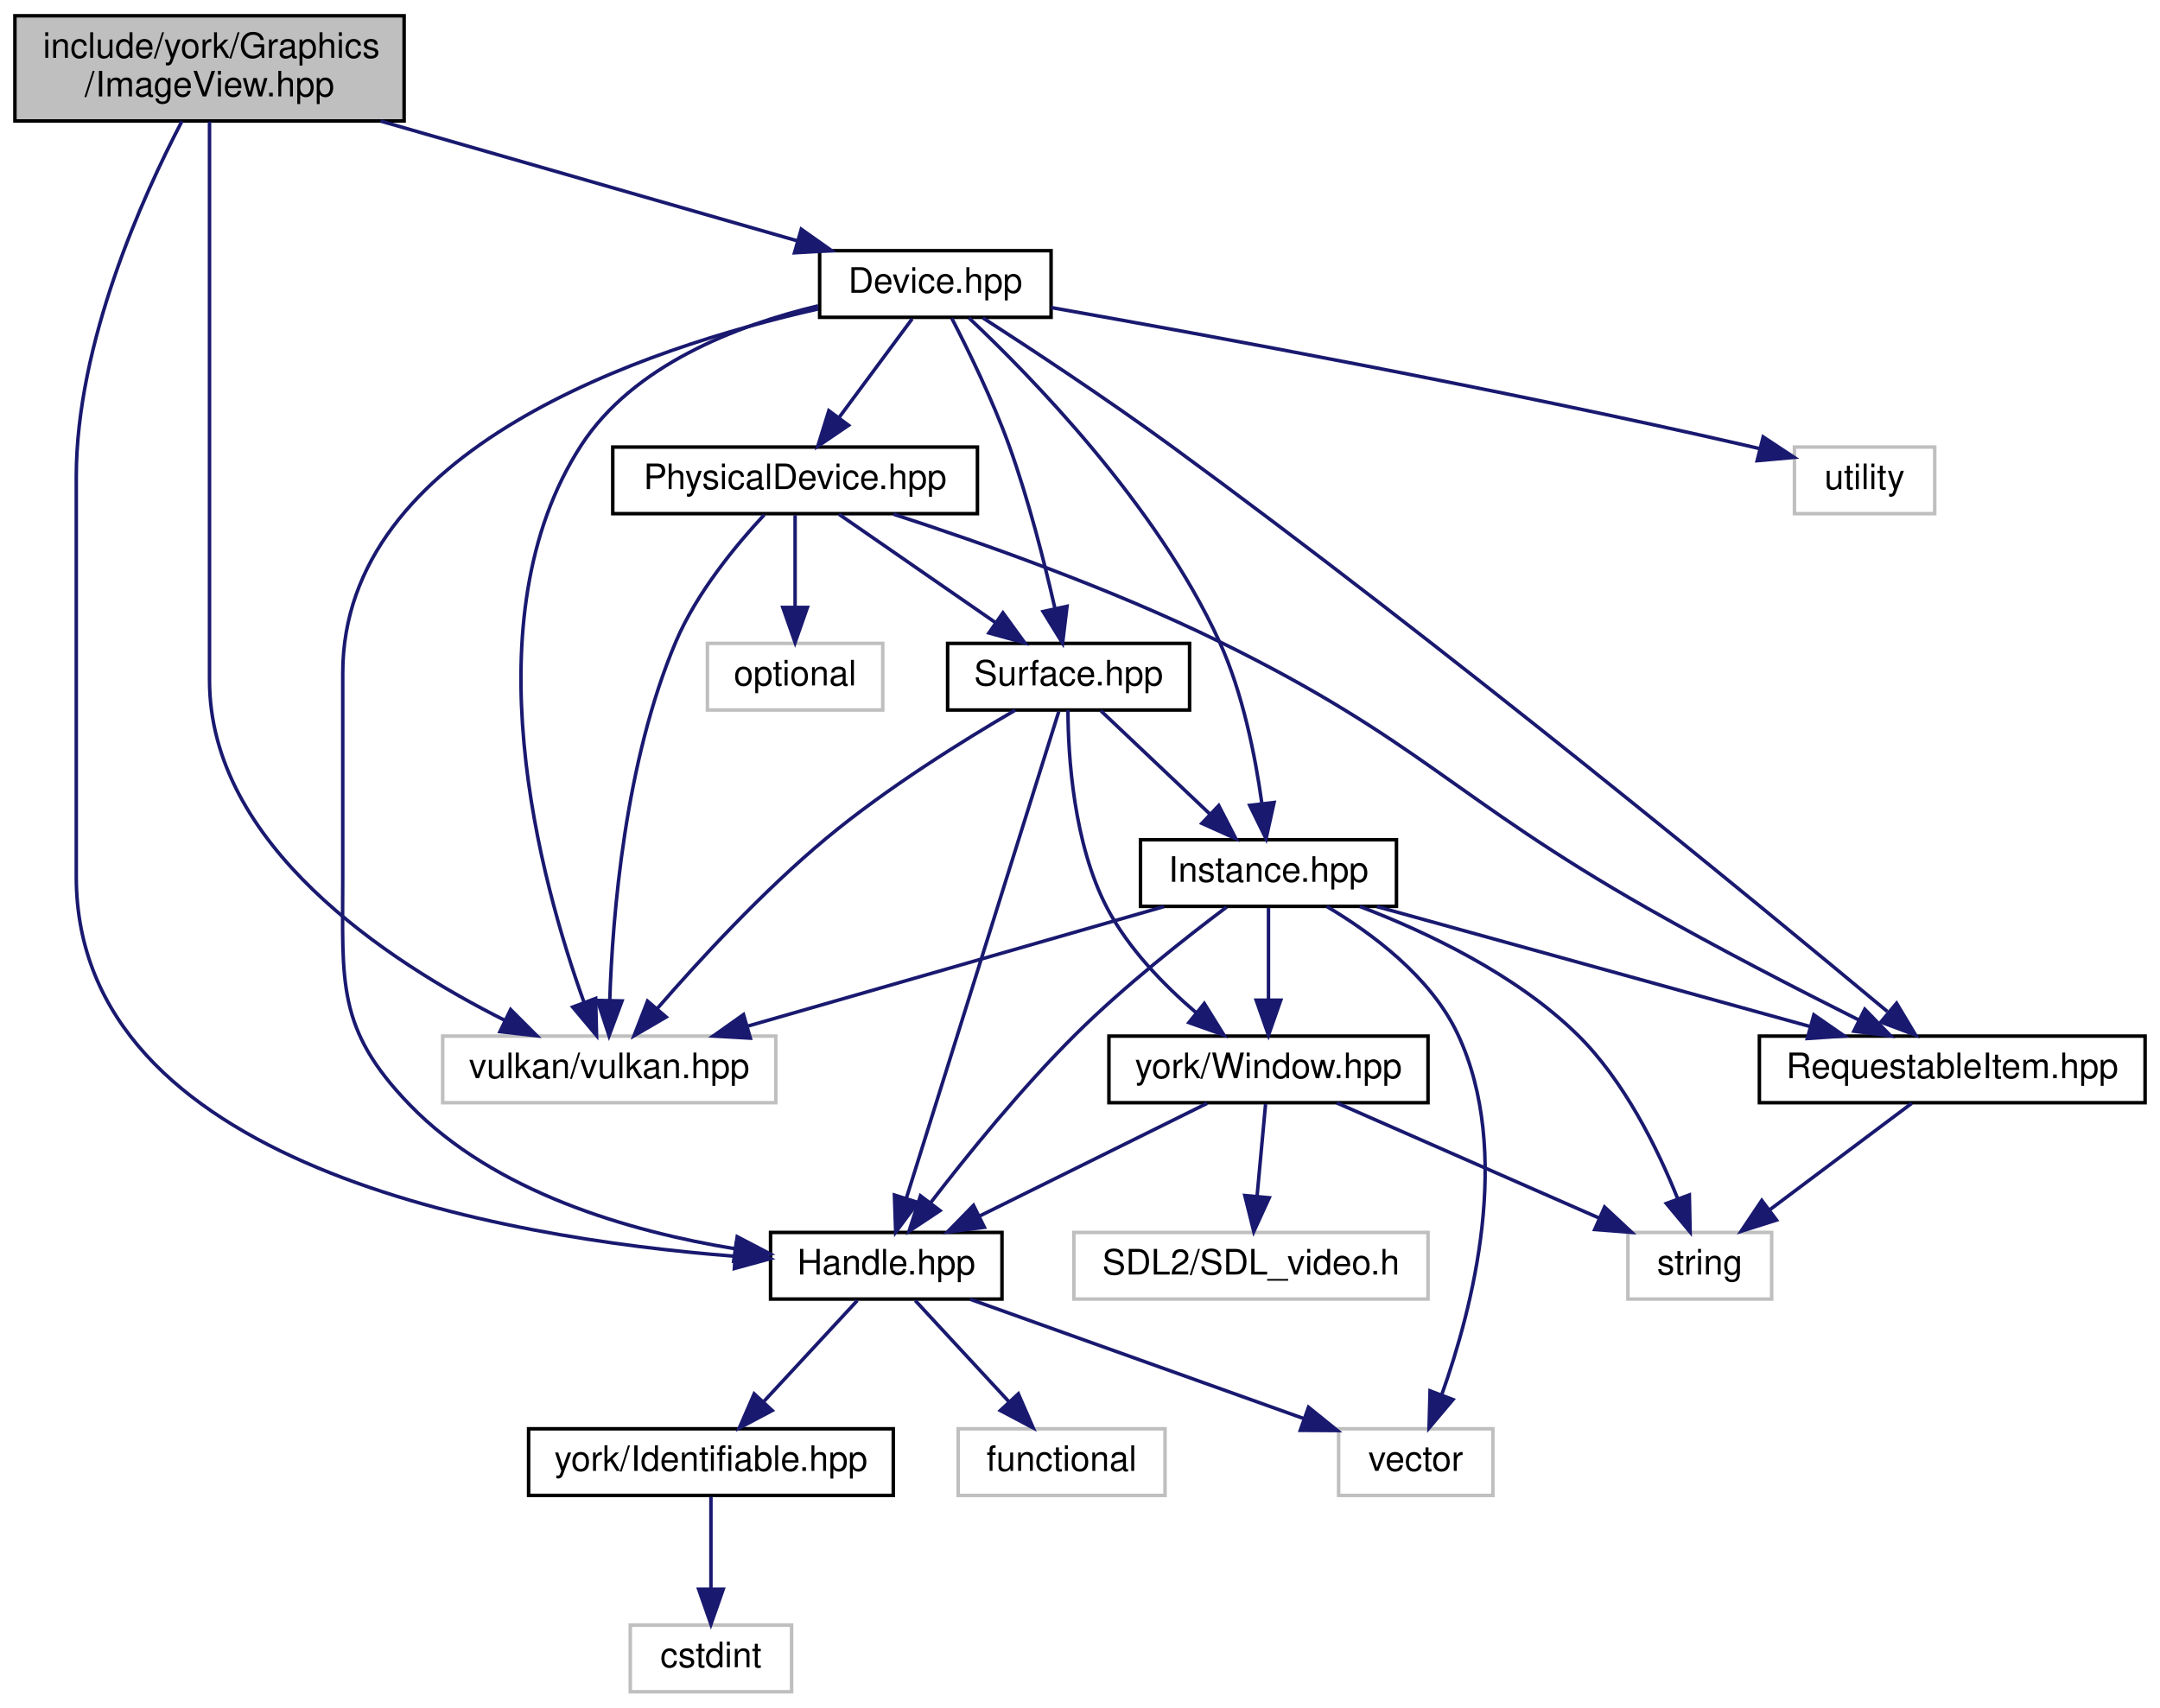
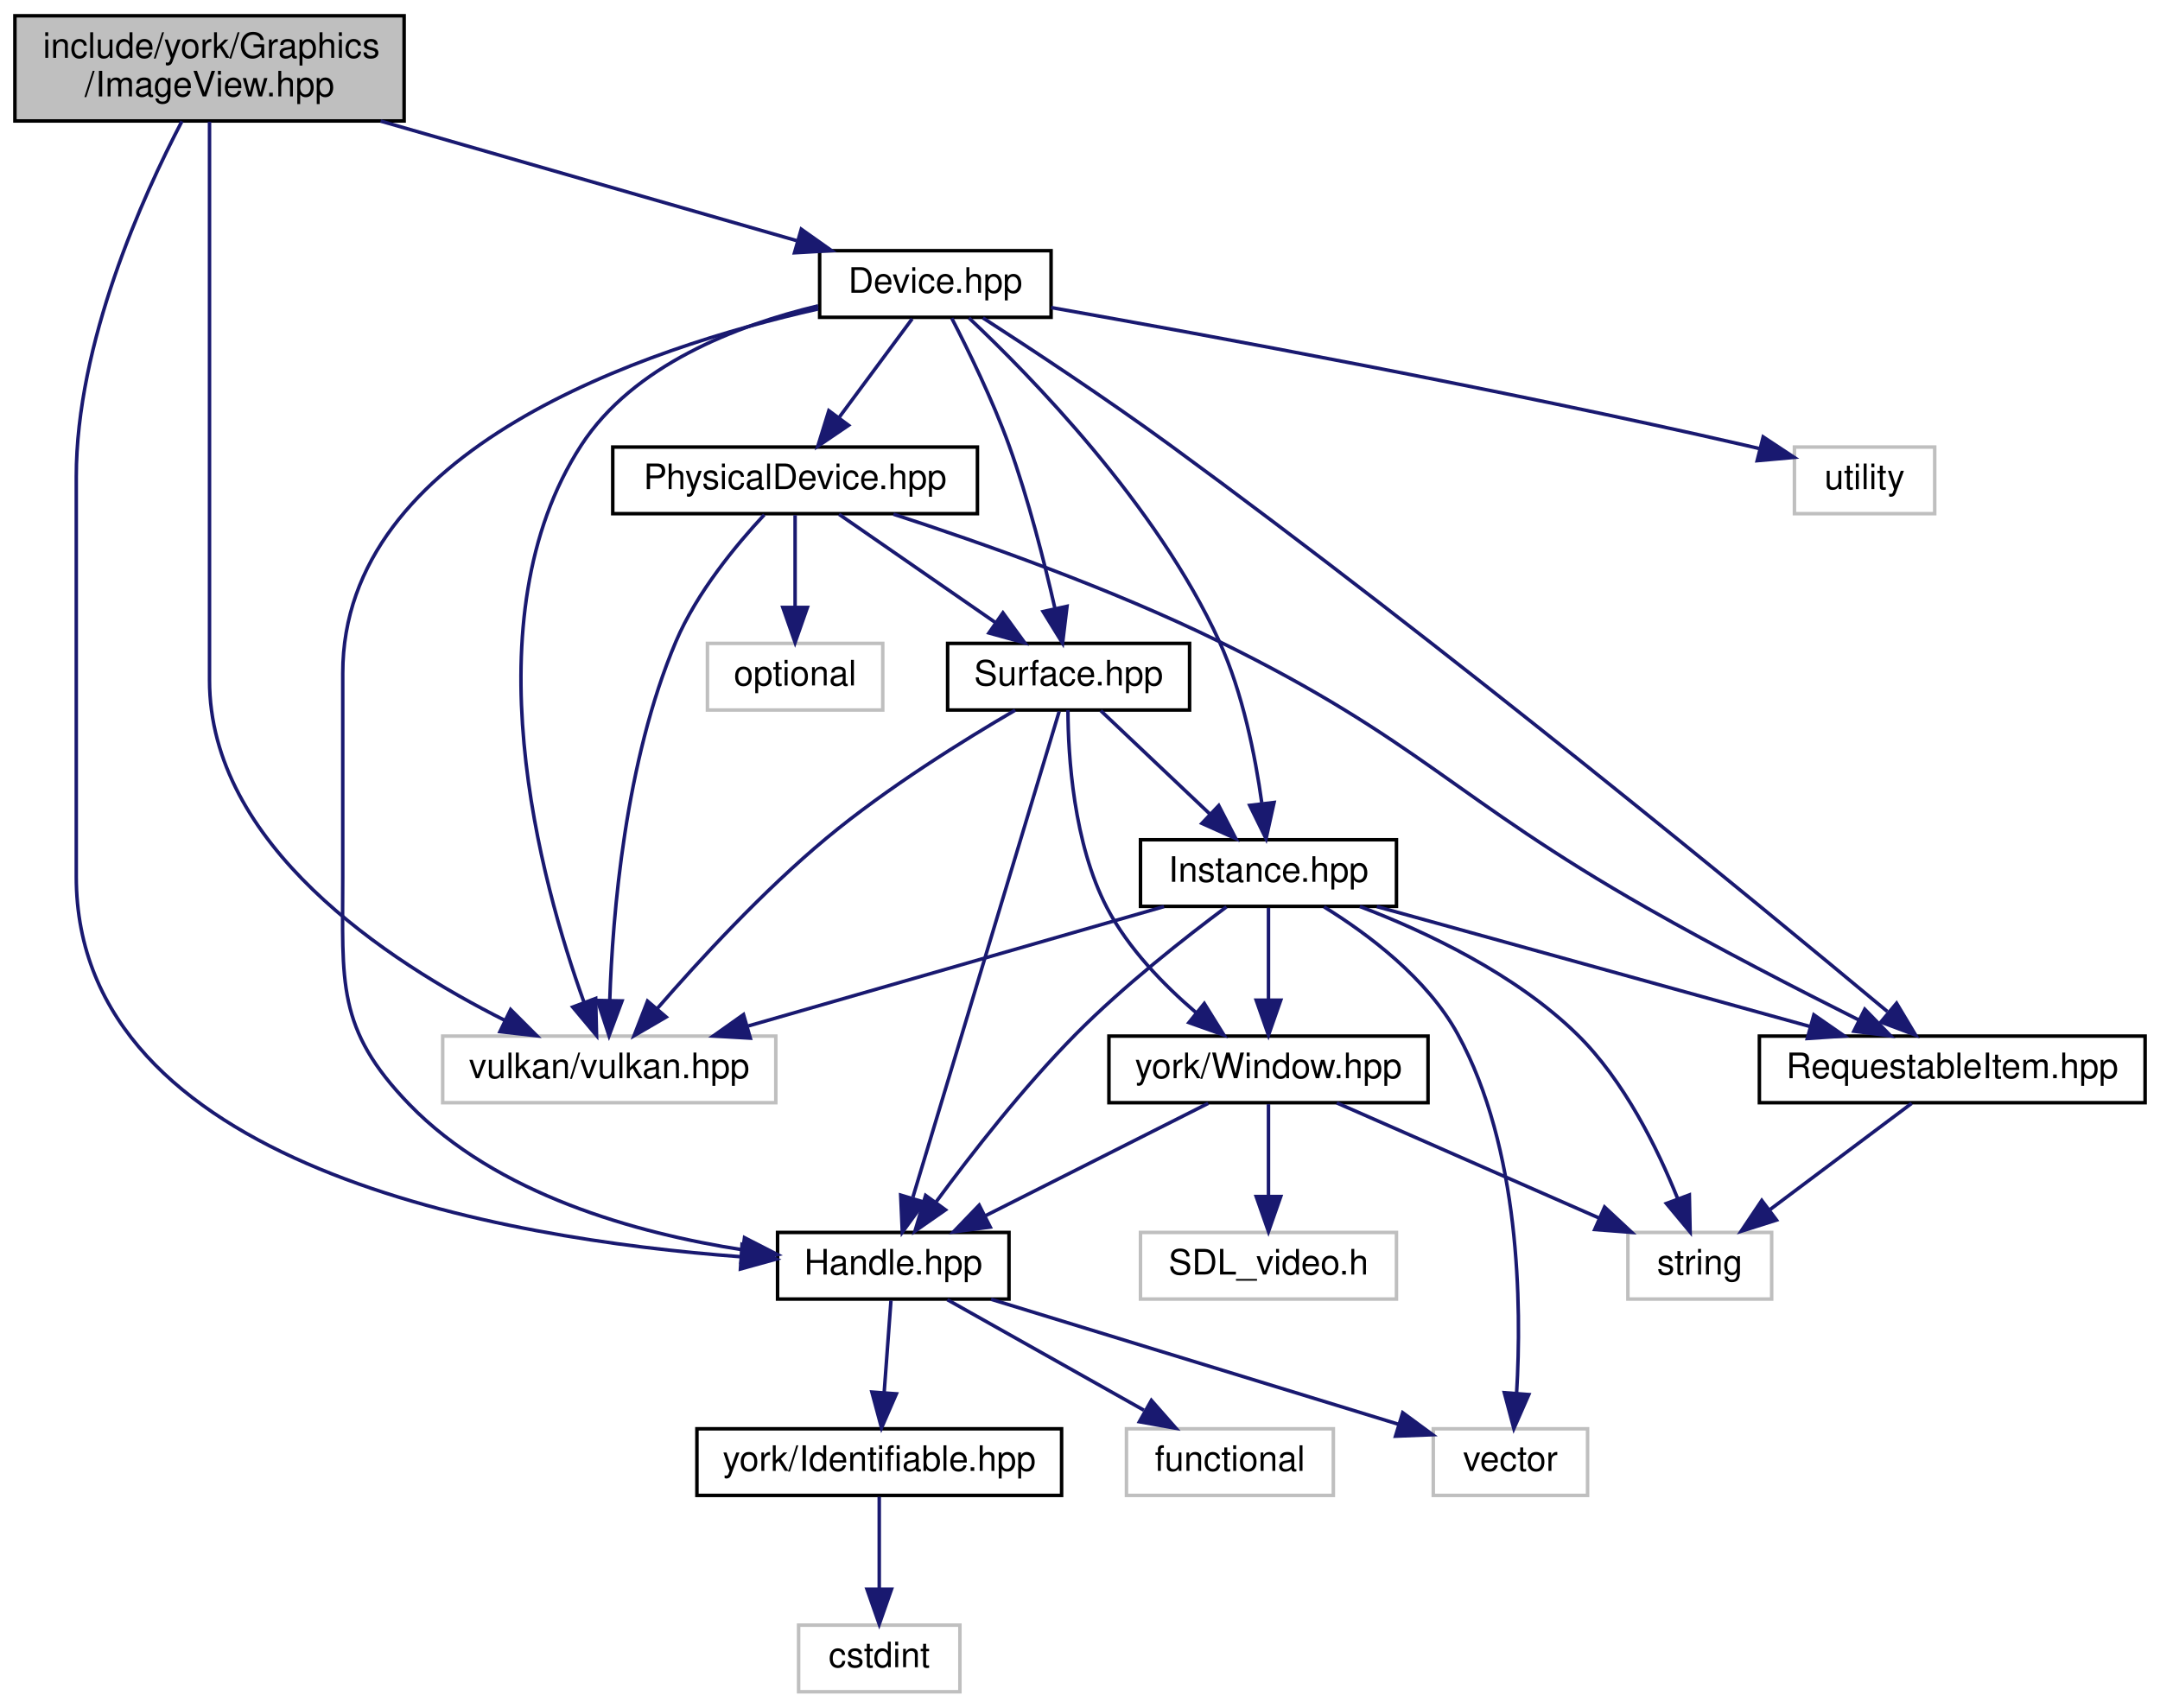
<svg xmlns="http://www.w3.org/2000/svg" xmlns:xlink="http://www.w3.org/1999/xlink" width="616pt" height="487pt" viewBox="0.00 0.00 615.50 487.00">
  <g id="graph0" class="graph" transform="scale(1 1) rotate(0) translate(4 483)">
    <g id="node1" class="node">
      <g id="a_node1">
        <a xlink:title=" ">
          <polygon fill="#bfbfbf" stroke="black" points="0,-448.5 0,-478.5 111,-478.5 111,-448.5 0,-448.5" />
          <text text-anchor="start" x="8" y="-466.5" font-family="Helvetica,sans-Serif" font-size="10.00">include/york/Graphics</text>
          <text text-anchor="middle" x="55.5" y="-455.5" font-family="Helvetica,sans-Serif" font-size="10.00">/ImageView.hpp</text>
        </a>
      </g>
    </g>
    <g id="node2" class="node">
      <g id="a_node2">
        <a xlink:href="_handle_8hpp.html" target="_top" xlink:title="Contains the declarations for the Handle classes which form the basis of our Vulkan implementation.">
-           <polygon fill="none" stroke="black" points="215.5,-112.5 215.5,-131.5 281.5,-131.5 281.5,-112.5 215.5,-112.5" />
-           <text text-anchor="middle" x="248.5" y="-119.5" font-family="Helvetica,sans-Serif" font-size="10.00">Handle.hpp</text>
+           <polygon fill="none" stroke="black" points="217.5,-112.5 217.5,-131.5 283.5,-131.5 283.5,-112.5 217.5,-112.5" />
+           <text text-anchor="middle" x="250.5" y="-119.5" font-family="Helvetica,sans-Serif" font-size="10.00">Handle.hpp</text>
        </a>
      </g>
    </g>
    <g id="edge1" class="edge">
-       <path fill="none" stroke="midnightblue" d="M47.63,-448.41C36.5,-427.13 17.5,-385.21 17.5,-347 17.5,-347 17.5,-347 17.5,-233 17.5,-150.78 138.26,-129.95 205.16,-124.72" />
-       <polygon fill="midnightblue" stroke="midnightblue" points="205.67,-128.19 215.4,-124.01 205.18,-121.21 205.67,-128.19" />
+       <path fill="none" stroke="midnightblue" d="M47.63,-448.41C36.5,-427.13 17.5,-385.21 17.5,-347 17.5,-347 17.5,-347 17.5,-233 17.5,-150.2 139.31,-129.63 206.78,-124.59" />
+       <polygon fill="midnightblue" stroke="midnightblue" points="207.37,-128.05 217.12,-123.9 206.91,-121.07 207.37,-128.05" />
    </g>
    <g id="node7" class="node">
      <g id="a_node7">
        <a xlink:href="_device_8hpp.html" target="_top" xlink:title=" ">
          <polygon fill="none" stroke="black" points="229.5,-392.5 229.5,-411.5 295.5,-411.5 295.5,-392.5 229.5,-392.5" />
          <text text-anchor="middle" x="262.5" y="-399.5" font-family="Helvetica,sans-Serif" font-size="10.00">Device.hpp</text>
        </a>
      </g>
    </g>
    <g id="edge6" class="edge">
      <path fill="none" stroke="midnightblue" d="M104.29,-448.47C140.47,-438.08 189.17,-424.08 222.94,-414.37" />
      <polygon fill="midnightblue" stroke="midnightblue" points="224.26,-417.63 232.91,-411.51 222.33,-410.91 224.26,-417.63" />
    </g>
    <g id="node9" class="node">
      <g id="a_node9">
        <a xlink:title=" ">
          <polygon fill="none" stroke="#bfbfbf" points="122,-168.5 122,-187.5 217,-187.5 217,-168.5 122,-168.5" />
          <text text-anchor="middle" x="169.5" y="-175.5" font-family="Helvetica,sans-Serif" font-size="10.00">vulkan/vulkan.hpp</text>
        </a>
      </g>
    </g>
    <g id="edge32" class="edge">
      <path fill="none" stroke="midnightblue" d="M55.5,-448.28C55.5,-426.48 55.5,-383.49 55.5,-347 55.5,-347 55.5,-347 55.5,-289 55.5,-242.11 106.05,-208.89 139.83,-191.93" />
      <polygon fill="midnightblue" stroke="midnightblue" points="141.37,-195.07 148.86,-187.58 138.33,-188.77 141.37,-195.07" />
    </g>
    <g id="node3" class="node">
      <g id="a_node3">
        <a xlink:title=" ">
-           <polygon fill="none" stroke="#bfbfbf" points="377.5,-56.5 377.5,-75.5 421.5,-75.5 421.5,-56.5 377.5,-56.5" />
-           <text text-anchor="middle" x="399.5" y="-63.5" font-family="Helvetica,sans-Serif" font-size="10.00">vector</text>
+           <polygon fill="none" stroke="#bfbfbf" points="404.5,-56.5 404.5,-75.5 448.5,-75.5 448.5,-56.5 404.5,-56.5" />
+           <text text-anchor="middle" x="426.5" y="-63.5" font-family="Helvetica,sans-Serif" font-size="10.00">vector</text>
        </a>
      </g>
    </g>
    <g id="edge2" class="edge">
-       <path fill="none" stroke="midnightblue" d="M272.43,-112.44C298.17,-103.24 339.22,-88.56 367.67,-78.38" />
-       <polygon fill="midnightblue" stroke="midnightblue" points="368.92,-81.65 377.16,-74.99 366.57,-75.06 368.92,-81.65" />
+       <path fill="none" stroke="midnightblue" d="M278.39,-112.44C310.01,-102.74 361.47,-86.95 394.65,-76.77" />
+       <polygon fill="midnightblue" stroke="midnightblue" points="395.78,-80.09 404.32,-73.81 393.73,-73.39 395.78,-80.09" />
    </g>
    <g id="node4" class="node">
      <g id="a_node4">
        <a xlink:title=" ">
-           <polygon fill="none" stroke="#bfbfbf" points="269,-56.5 269,-75.5 328,-75.5 328,-56.5 269,-56.5" />
-           <text text-anchor="middle" x="298.5" y="-63.5" font-family="Helvetica,sans-Serif" font-size="10.00">functional</text>
+           <polygon fill="none" stroke="#bfbfbf" points="317,-56.5 317,-75.5 376,-75.5 376,-56.5 317,-56.5" />
+           <text text-anchor="middle" x="346.5" y="-63.5" font-family="Helvetica,sans-Serif" font-size="10.00">functional</text>
        </a>
      </g>
    </g>
    <g id="edge3" class="edge">
-       <path fill="none" stroke="midnightblue" d="M256.76,-112.08C263.96,-104.3 274.61,-92.8 283.35,-83.37" />
-       <polygon fill="midnightblue" stroke="midnightblue" points="286.17,-85.47 290.4,-75.75 281.03,-80.71 286.17,-85.47" />
+       <path fill="none" stroke="midnightblue" d="M265.92,-112.32C281.04,-103.82 304.32,-90.73 321.97,-80.8" />
+       <polygon fill="midnightblue" stroke="midnightblue" points="324.11,-83.61 331.11,-75.65 320.68,-77.51 324.11,-83.61" />
    </g>
    <g id="node5" class="node">
      <g id="a_node5">
        <a xlink:href="_identifiable_8hpp.html" target="_top" xlink:title=" ">
-           <polygon fill="none" stroke="black" points="146.5,-56.5 146.5,-75.5 250.5,-75.5 250.5,-56.5 146.5,-56.5" />
-           <text text-anchor="middle" x="198.5" y="-63.5" font-family="Helvetica,sans-Serif" font-size="10.00">york/Identifiable.hpp</text>
+           <polygon fill="none" stroke="black" points="194.5,-56.5 194.5,-75.5 298.5,-75.5 298.5,-56.5 194.5,-56.5" />
+           <text text-anchor="middle" x="246.5" y="-63.5" font-family="Helvetica,sans-Serif" font-size="10.00">york/Identifiable.hpp</text>
        </a>
      </g>
    </g>
    <g id="edge4" class="edge">
-       <path fill="none" stroke="midnightblue" d="M240.24,-112.08C233.04,-104.3 222.39,-92.8 213.65,-83.37" />
-       <polygon fill="midnightblue" stroke="midnightblue" points="215.97,-80.71 206.6,-75.75 210.83,-85.47 215.97,-80.71" />
+       <path fill="none" stroke="midnightblue" d="M249.84,-112.08C249.32,-105.01 248.56,-94.86 247.91,-85.99" />
+       <polygon fill="midnightblue" stroke="midnightblue" points="251.38,-85.47 247.15,-75.75 244.4,-85.98 251.38,-85.47" />
    </g>
    <g id="node6" class="node">
      <g id="a_node6">
        <a xlink:title=" ">
-           <polygon fill="none" stroke="#bfbfbf" points="175.5,-0.5 175.5,-19.5 221.5,-19.5 221.5,-0.5 175.5,-0.5" />
-           <text text-anchor="middle" x="198.5" y="-7.5" font-family="Helvetica,sans-Serif" font-size="10.00">cstdint</text>
+           <polygon fill="none" stroke="#bfbfbf" points="223.5,-0.5 223.5,-19.5 269.5,-19.5 269.5,-0.5 223.5,-0.5" />
+           <text text-anchor="middle" x="246.5" y="-7.5" font-family="Helvetica,sans-Serif" font-size="10.00">cstdint</text>
        </a>
      </g>
    </g>
    <g id="edge5" class="edge">
-       <path fill="none" stroke="midnightblue" d="M198.5,-56.08C198.5,-49.01 198.5,-38.86 198.5,-29.99" />
-       <polygon fill="midnightblue" stroke="midnightblue" points="202,-29.75 198.5,-19.75 195,-29.75 202,-29.75" />
+       <path fill="none" stroke="midnightblue" d="M246.5,-56.08C246.5,-49.01 246.5,-38.86 246.5,-29.99" />
+       <polygon fill="midnightblue" stroke="midnightblue" points="250,-29.75 246.5,-19.75 243,-29.75 250,-29.75" />
    </g>
    <g id="edge9" class="edge">
-       <path fill="none" stroke="midnightblue" d="M229.11,-394.9C179.86,-383.75 93.5,-355.06 93.5,-291 93.5,-291 93.5,-291 93.5,-233 93.5,-202.9 91.6,-189.65 112.5,-168 136.76,-142.87 175.33,-131.77 205.21,-126.87" />
-       <polygon fill="midnightblue" stroke="midnightblue" points="205.99,-130.29 215.38,-125.38 204.98,-123.37 205.99,-130.29" />
+       <path fill="none" stroke="midnightblue" d="M229.11,-394.9C179.86,-383.75 93.5,-355.06 93.5,-291 93.5,-291 93.5,-291 93.5,-233 93.5,-202.9 91.55,-189.61 112.5,-168 137.4,-142.32 177.12,-131.28 207.56,-126.54" />
+       <polygon fill="midnightblue" stroke="midnightblue" points="208.07,-130.01 217.5,-125.17 207.11,-123.07 208.07,-130.01" />
    </g>
    <g id="node8" class="node">
      <g id="a_node8">
        <a xlink:title=" ">
          <polygon fill="none" stroke="#bfbfbf" points="507.5,-336.5 507.5,-355.5 547.5,-355.5 547.5,-336.5 507.5,-336.5" />
          <text text-anchor="middle" x="527.5" y="-343.5" font-family="Helvetica,sans-Serif" font-size="10.00">utility</text>
        </a>
      </g>
    </g>
    <g id="edge7" class="edge">
      <path fill="none" stroke="midnightblue" d="M295.54,-395.28C340.51,-387.32 423.41,-372.08 493.5,-356 494.77,-355.71 496.07,-355.4 497.38,-355.09" />
      <polygon fill="midnightblue" stroke="midnightblue" points="498.58,-358.39 507.42,-352.55 496.87,-351.61 498.58,-358.39" />
    </g>
    <g id="edge8" class="edge">
      <path fill="none" stroke="midnightblue" d="M229.08,-395.78C205.8,-390.21 176.34,-378.86 161.5,-356 129.31,-306.41 149.96,-231.51 162.26,-197.26" />
      <polygon fill="midnightblue" stroke="midnightblue" points="165.63,-198.24 165.88,-187.65 159.08,-195.78 165.63,-198.24" />
    </g>
    <g id="node10" class="node">
      <g id="a_node10">
        <a xlink:href="_instance_8hpp.html" target="_top" xlink:title=" ">
          <polygon fill="none" stroke="black" points="321,-224.5 321,-243.5 394,-243.5 394,-224.5 321,-224.5" />
          <text text-anchor="middle" x="357.5" y="-231.5" font-family="Helvetica,sans-Serif" font-size="10.00">Instance.hpp</text>
        </a>
      </g>
    </g>
    <g id="edge10" class="edge">
      <path fill="none" stroke="midnightblue" d="M272.07,-392.33C289.37,-376.06 325.69,-339.06 343.5,-300 350.17,-285.38 353.72,-267.44 355.58,-254.11" />
      <polygon fill="midnightblue" stroke="midnightblue" points="359.1,-254.13 356.81,-243.79 352.15,-253.3 359.1,-254.13" />
    </g>
    <g id="node12" class="node">
      <g id="a_node12">
        <a xlink:href="_requestable_item_8hpp.html" target="_top" xlink:title=" ">
          <polygon fill="none" stroke="black" points="497.5,-168.5 497.5,-187.5 607.5,-187.5 607.5,-168.5 497.5,-168.5" />
          <text text-anchor="middle" x="552.5" y="-175.5" font-family="Helvetica,sans-Serif" font-size="10.00">RequestableItem.hpp</text>
        </a>
      </g>
    </g>
    <g id="edge30" class="edge">
      <path fill="none" stroke="midnightblue" d="M276.06,-392.34C289.75,-383.5 311.4,-369.23 329.5,-356 407.45,-299.02 496.28,-225.94 534,-194.51" />
      <polygon fill="midnightblue" stroke="midnightblue" points="536.62,-196.88 542.06,-187.78 532.14,-191.5 536.62,-196.88" />
    </g>
    <g id="node15" class="node">
      <g id="a_node15">
        <a xlink:href="_physical_device_8hpp.html" target="_top" xlink:title=" ">
          <polygon fill="none" stroke="black" points="170.5,-336.5 170.5,-355.5 274.5,-355.5 274.5,-336.5 170.5,-336.5" />
          <text text-anchor="middle" x="222.5" y="-343.5" font-family="Helvetica,sans-Serif" font-size="10.00">PhysicalDevice.hpp</text>
        </a>
      </g>
    </g>
    <g id="edge21" class="edge">
      <path fill="none" stroke="midnightblue" d="M255.89,-392.08C250.24,-384.46 241.96,-373.26 235.05,-363.94" />
      <polygon fill="midnightblue" stroke="midnightblue" points="237.75,-361.7 228.98,-355.75 232.12,-365.87 237.75,-361.7" />
    </g>
    <g id="node17" class="node">
      <g id="a_node17">
        <a xlink:href="_surface_8hpp.html" target="_top" xlink:title=" ">
          <polygon fill="none" stroke="black" points="266,-280.5 266,-299.5 335,-299.5 335,-280.5 266,-280.5" />
          <text text-anchor="middle" x="300.5" y="-287.5" font-family="Helvetica,sans-Serif" font-size="10.00">Surface.hpp</text>
        </a>
      </g>
    </g>
    <g id="edge31" class="edge">
      <path fill="none" stroke="midnightblue" d="M267.17,-392.24C271.79,-383.31 278.82,-368.98 283.5,-356 289.01,-340.72 293.56,-322.84 296.55,-309.7" />
      <polygon fill="midnightblue" stroke="midnightblue" points="300.05,-310.08 298.78,-299.56 293.22,-308.58 300.05,-310.08" />
    </g>
    <g id="edge14" class="edge">
-       <path fill="none" stroke="midnightblue" d="M345.57,-224.3C334.04,-215.65 316.34,-201.73 302.5,-188 287.13,-172.74 271.52,-153.46 261.07,-139.87" />
-       <polygon fill="midnightblue" stroke="midnightblue" points="263.83,-137.72 255,-131.87 258.25,-141.95 263.83,-137.72" />
+       <path fill="none" stroke="midnightblue" d="M345.52,-224.36C333.95,-215.75 316.21,-201.86 302.5,-188 287.64,-172.97 272.79,-153.9 262.78,-140.31" />
+       <polygon fill="midnightblue" stroke="midnightblue" points="265.39,-137.94 256.69,-131.89 259.72,-142.05 265.39,-137.94" />
    </g>
    <g id="edge12" class="edge">
-       <path fill="none" stroke="midnightblue" d="M374.13,-224.46C386.99,-216.84 403.84,-204.36 411.5,-188 427.26,-154.36 415.68,-109.8 406.91,-85.22" />
-       <polygon fill="midnightblue" stroke="midnightblue" points="410.12,-83.83 403.29,-75.73 403.58,-86.32 410.12,-83.83" />
+       <path fill="none" stroke="midnightblue" d="M373.35,-224.35C385.92,-216.59 402.79,-203.96 411.5,-188 429.27,-155.44 429.74,-110.76 428.27,-85.8" />
+       <polygon fill="midnightblue" stroke="midnightblue" points="431.74,-85.26 427.48,-75.56 424.76,-85.8 431.74,-85.26" />
    </g>
    <g id="edge13" class="edge">
      <path fill="none" stroke="midnightblue" d="M327.71,-224.44C295.67,-215.24 244.57,-200.56 209.15,-190.39" />
      <polygon fill="midnightblue" stroke="midnightblue" points="209.73,-186.91 199.15,-187.52 207.79,-193.64 209.73,-186.91" />
    </g>
    <g id="node11" class="node">
      <g id="a_node11">
        <a xlink:title=" ">
          <polygon fill="none" stroke="#bfbfbf" points="460,-112.5 460,-131.5 501,-131.5 501,-112.5 460,-112.5" />
          <text text-anchor="middle" x="480.5" y="-119.5" font-family="Helvetica,sans-Serif" font-size="10.00">string</text>
        </a>
      </g>
    </g>
    <g id="edge11" class="edge">
      <path fill="none" stroke="midnightblue" d="M383.55,-224.47C402.56,-217.2 427.97,-205.17 445.5,-188 458.93,-174.85 468.46,-155.44 474.15,-141.26" />
      <polygon fill="midnightblue" stroke="midnightblue" points="477.53,-142.21 477.75,-131.62 470.97,-139.76 477.53,-142.21" />
    </g>
    <g id="edge15" class="edge">
      <path fill="none" stroke="midnightblue" d="M388.4,-224.44C421.77,-215.2 475.09,-200.44 511.85,-190.26" />
      <polygon fill="midnightblue" stroke="midnightblue" points="513.04,-193.56 521.75,-187.52 511.17,-186.81 513.04,-193.56" />
    </g>
    <g id="node13" class="node">
      <g id="a_node13">
        <a xlink:href="_window_8hpp.html" target="_top" xlink:title=" ">
          <polygon fill="none" stroke="black" points="312,-168.5 312,-187.5 403,-187.5 403,-168.5 312,-168.5" />
          <text text-anchor="middle" x="357.5" y="-175.5" font-family="Helvetica,sans-Serif" font-size="10.00">york/Window.hpp</text>
        </a>
      </g>
    </g>
    <g id="edge17" class="edge">
      <path fill="none" stroke="midnightblue" d="M357.5,-224.08C357.5,-217.01 357.5,-206.86 357.5,-197.99" />
      <polygon fill="midnightblue" stroke="midnightblue" points="361,-197.75 357.5,-187.75 354,-197.75 361,-197.75" />
    </g>
    <g id="edge16" class="edge">
      <path fill="none" stroke="midnightblue" d="M540.93,-168.32C530.08,-160.18 513.62,-147.84 500.62,-138.09" />
      <polygon fill="midnightblue" stroke="midnightblue" points="502.38,-135.03 492.28,-131.83 498.18,-140.63 502.38,-135.03" />
    </g>
    <g id="edge20" class="edge">
-       <path fill="none" stroke="midnightblue" d="M339.99,-168.32C322.43,-159.62 295.17,-146.12 274.97,-136.11" />
-       <polygon fill="midnightblue" stroke="midnightblue" points="276.48,-132.96 265.97,-131.65 273.38,-139.23 276.48,-132.96" />
+       <path fill="none" stroke="midnightblue" d="M340.31,-168.32C323.15,-159.66 296.55,-146.24 276.75,-136.25" />
+       <polygon fill="midnightblue" stroke="midnightblue" points="278.15,-133.04 267.65,-131.65 275,-139.28 278.15,-133.04" />
    </g>
    <g id="edge18" class="edge">
      <path fill="none" stroke="midnightblue" d="M376.99,-168.44C397.14,-159.6 428.82,-145.69 451.83,-135.59" />
      <polygon fill="midnightblue" stroke="midnightblue" points="453.35,-138.74 461.1,-131.52 450.54,-132.33 453.35,-138.74" />
    </g>
    <g id="node14" class="node">
      <g id="a_node14">
        <a xlink:title=" ">
-           <polygon fill="none" stroke="#bfbfbf" points="302,-112.5 302,-131.5 403,-131.5 403,-112.5 302,-112.5" />
-           <text text-anchor="middle" x="352.5" y="-119.5" font-family="Helvetica,sans-Serif" font-size="10.00">SDL2/SDL_video.h</text>
+           <polygon fill="none" stroke="#bfbfbf" points="321,-112.5 321,-131.5 394,-131.5 394,-112.5 321,-112.5" />
+           <text text-anchor="middle" x="357.5" y="-119.5" font-family="Helvetica,sans-Serif" font-size="10.00">SDL_video.h</text>
        </a>
      </g>
    </g>
    <g id="edge19" class="edge">
-       <path fill="none" stroke="midnightblue" d="M356.67,-168.08C356.02,-161.01 355.08,-150.86 354.26,-141.99" />
-       <polygon fill="midnightblue" stroke="midnightblue" points="357.72,-141.39 353.31,-131.75 350.75,-142.03 357.72,-141.39" />
+       <path fill="none" stroke="midnightblue" d="M357.5,-168.08C357.5,-161.01 357.5,-150.86 357.5,-141.99" />
+       <polygon fill="midnightblue" stroke="midnightblue" points="361,-141.75 357.5,-131.75 354,-141.75 361,-141.75" />
    </g>
    <g id="edge23" class="edge">
      <path fill="none" stroke="midnightblue" d="M213.72,-336.2C205.79,-327.7 194.47,-314.06 188.5,-300 174.01,-265.87 170.45,-222.09 169.64,-197.65" />
      <polygon fill="midnightblue" stroke="midnightblue" points="173.14,-197.53 169.44,-187.6 166.14,-197.67 173.14,-197.53" />
    </g>
    <g id="edge29" class="edge">
      <path fill="none" stroke="midnightblue" d="M250.55,-336.35C275.51,-328.24 312.72,-315.12 343.5,-300 400.84,-271.83 409.97,-255.59 465.5,-224 485.45,-212.65 508.56,-200.76 525.94,-192.05" />
      <polygon fill="midnightblue" stroke="midnightblue" points="527.56,-195.15 534.95,-187.56 524.44,-188.89 527.56,-195.15" />
    </g>
    <g id="node16" class="node">
      <g id="a_node16">
        <a xlink:title=" ">
          <polygon fill="none" stroke="#bfbfbf" points="197.5,-280.5 197.5,-299.5 247.5,-299.5 247.5,-280.5 197.5,-280.5" />
          <text text-anchor="middle" x="222.5" y="-287.5" font-family="Helvetica,sans-Serif" font-size="10.00">optional</text>
        </a>
      </g>
    </g>
    <g id="edge22" class="edge">
      <path fill="none" stroke="midnightblue" d="M222.5,-336.08C222.5,-329.01 222.5,-318.86 222.5,-309.99" />
      <polygon fill="midnightblue" stroke="midnightblue" points="226,-309.75 222.5,-299.75 219,-309.75 226,-309.75" />
    </g>
    <g id="edge24" class="edge">
      <path fill="none" stroke="midnightblue" d="M235.03,-336.32C247.09,-327.98 265.53,-315.21 279.77,-305.35" />
      <polygon fill="midnightblue" stroke="midnightblue" points="281.77,-308.22 288,-299.65 277.78,-302.47 281.77,-308.22" />
    </g>
    <g id="edge27" class="edge">
-       <path fill="none" stroke="midnightblue" d="M297.7,-280.08C289.48,-253.83 265.27,-176.55 254.18,-141.12" />
-       <polygon fill="midnightblue" stroke="midnightblue" points="257.51,-140.06 251.18,-131.57 250.83,-142.16 257.51,-140.06" />
+       <path fill="none" stroke="midnightblue" d="M297.81,-280.08C289.94,-253.95 266.83,-177.21 256.1,-141.58" />
+       <polygon fill="midnightblue" stroke="midnightblue" points="259.32,-140.13 253.08,-131.57 252.61,-142.15 259.32,-140.13" />
    </g>
    <g id="edge25" class="edge">
      <path fill="none" stroke="midnightblue" d="M285.27,-280.45C270.81,-272.03 248.77,-258.35 231.5,-244 213.42,-228.98 195.14,-209.11 183.16,-195.32" />
      <polygon fill="midnightblue" stroke="midnightblue" points="185.73,-192.94 176.58,-187.61 180.41,-197.48 185.73,-192.94" />
    </g>
    <g id="edge28" class="edge">
      <path fill="none" stroke="midnightblue" d="M309.66,-280.32C318,-272.42 330.53,-260.55 340.68,-250.94" />
      <polygon fill="midnightblue" stroke="midnightblue" points="343.32,-253.25 348.18,-243.83 338.51,-248.17 343.32,-253.25" />
    </g>
    <g id="edge26" class="edge">
      <path fill="none" stroke="midnightblue" d="M300.31,-280.47C300.36,-267.52 301.84,-242.46 311.5,-224 317.53,-212.48 327.58,-202.13 336.75,-194.28" />
      <polygon fill="midnightblue" stroke="midnightblue" points="339.2,-196.8 344.79,-187.8 334.81,-191.35 339.2,-196.8" />
    </g>
  </g>
</svg>
